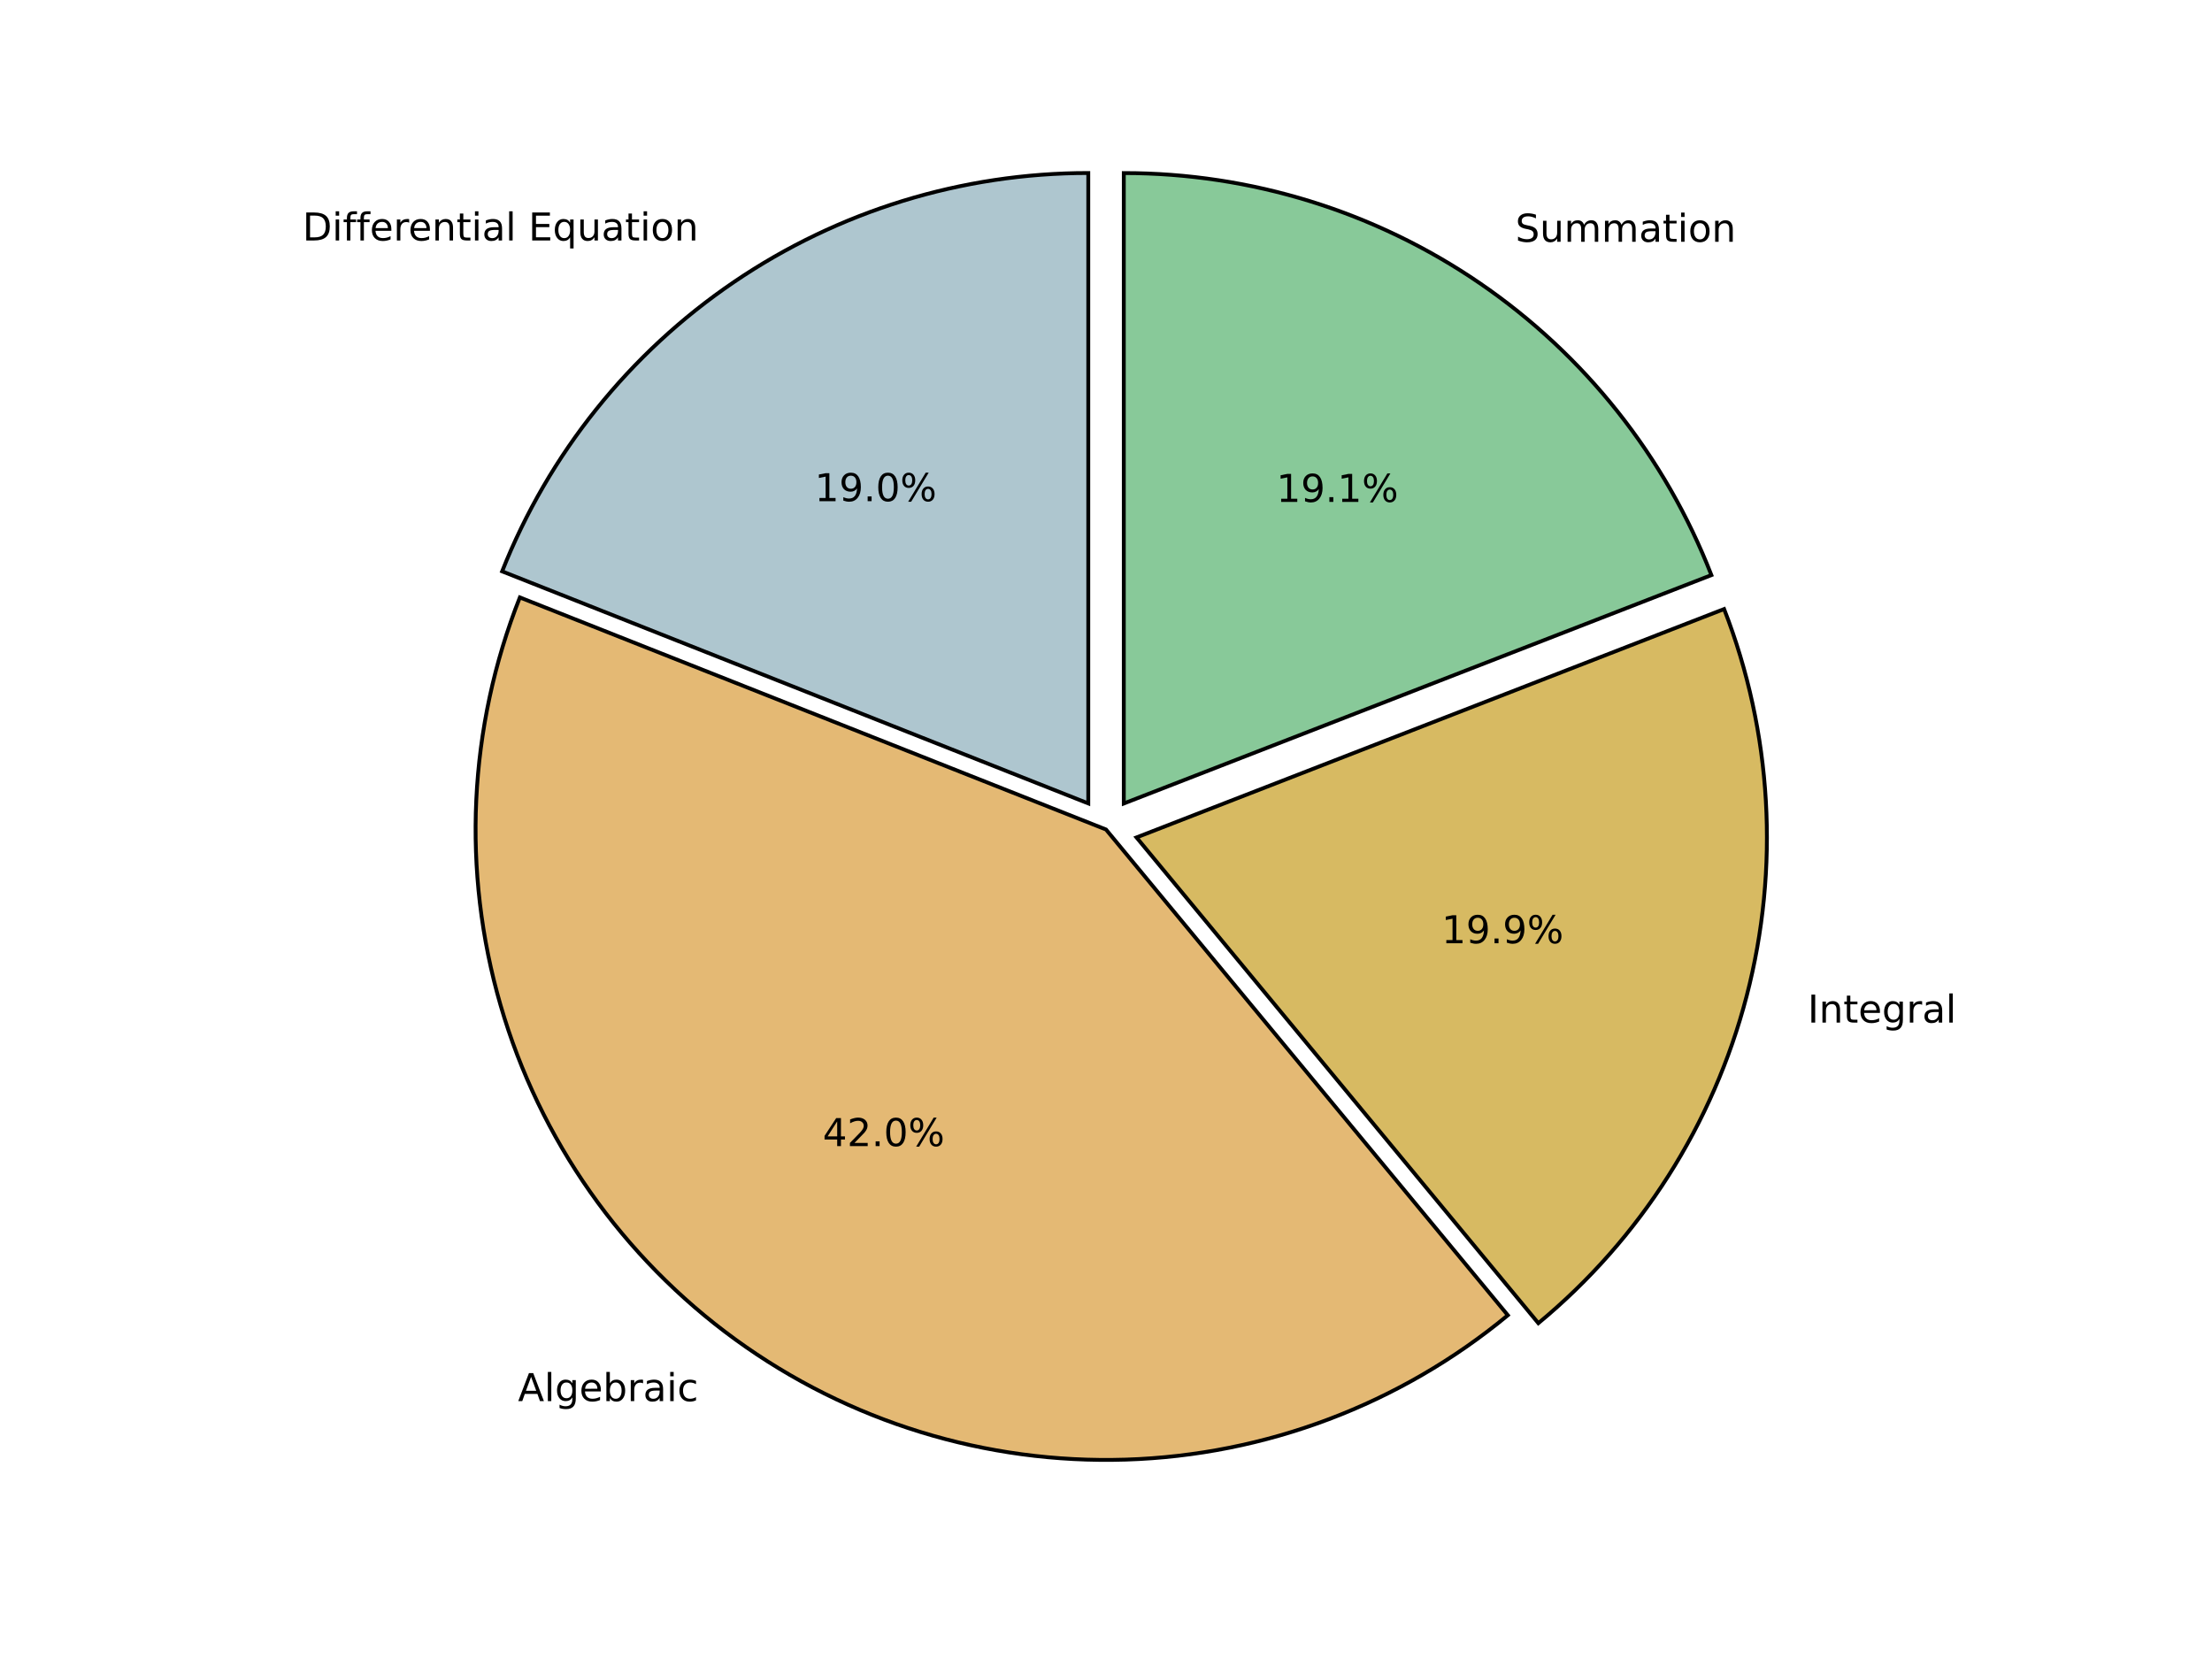
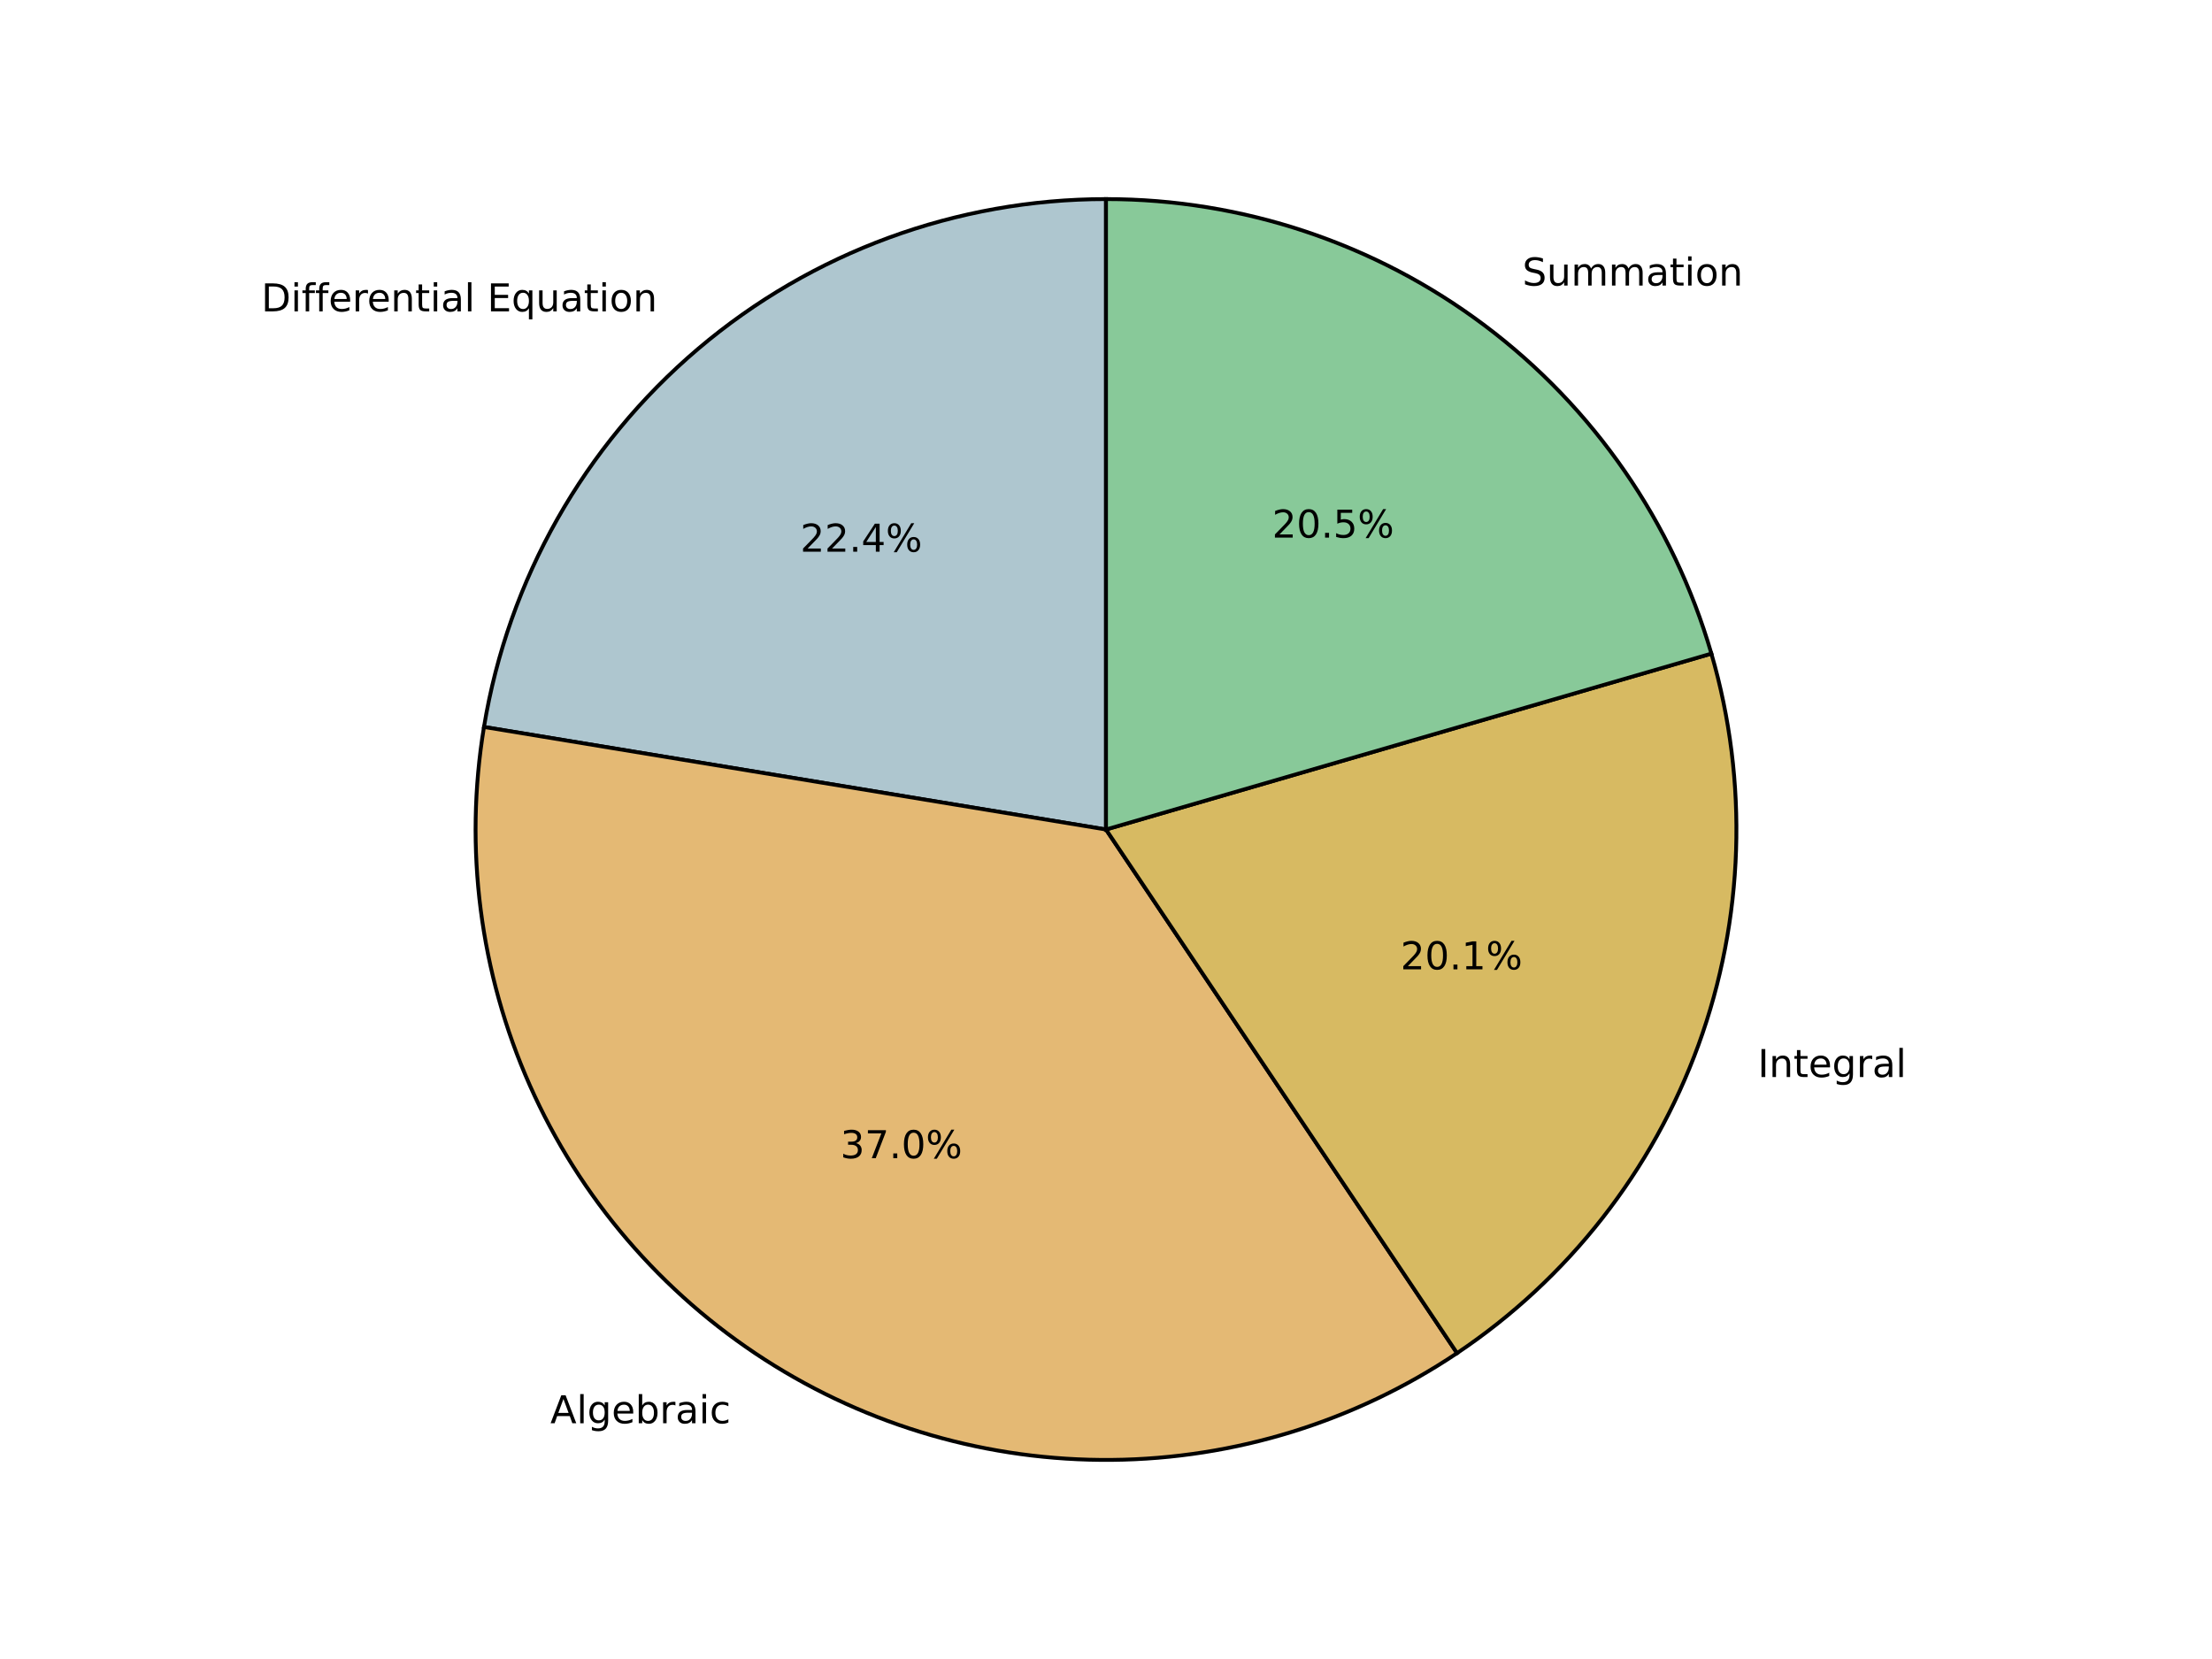
<svg xmlns="http://www.w3.org/2000/svg" xmlns:xlink="http://www.w3.org/1999/xlink" width="576pt" height="432pt" viewBox="0 0 576 432" version="1.1">
  <defs>
    <style type="text/css">*{stroke-linejoin: round; stroke-linecap: butt}</style>
  </defs>
  <g id="figure_1">
    <g id="patch_1">
      <path d="M 0 432  L 576 432  L 576 0  L 0 0  z " style="fill: #ffffff" />
    </g>
    <g id="axes_1">
      <g id="patch_2">
-         <path d="M 283.386 45.051  C 250.483 45.051 218.328 54.944 191.115 73.438  C 163.901 91.932 142.867 118.188 130.754 148.78  L 283.386 209.211  z " style="fill: #aec6cf; stroke: #000000; stroke-linejoin: miter" />
+         <path d="M 288 51.84  C 249.1 51.84 211.438 65.667 181.779 90.837  C 152.12 116.008 132.352 150.919 126.026 189.301  L 288 216  z " style="fill: #aec6cf; stroke: #000000; stroke-linejoin: miter" />
      </g>
      <g id="patch_3">
-         <path d="M 135.368 155.569  C 121.959 189.436 120.196 226.821 130.358 261.799  C 140.52 296.778 162.041 327.398 191.509 348.808  C 220.977 370.218 256.75 381.223 293.156 380.079  C 329.563 378.935 364.574 365.705 392.64 342.487  L 288 216  z " style="fill: #e4b974; stroke: #000000; stroke-linejoin: miter" />
+         <path d="M 126.026 189.301  C 120.817 220.9 124.967 253.343 137.963 282.613  C 150.958 311.883 172.238 336.72 199.17 354.049  C 226.101 371.379 257.524 380.455 289.547 380.153  C 321.571 379.851 352.817 370.185 379.417 352.351  L 288 216  z " style="fill: #e4b974; stroke: #000000; stroke-linejoin: miter" />
      </g>
      <g id="patch_4">
-         <path d="M 400.583 344.554  C 427.155 322.572 446.136 292.766 454.817 259.39  C 463.498 226.015 461.446 190.738 448.952 158.595  L 295.944 218.066  z " style="fill: #d7ba62; stroke: #000000; stroke-linejoin: miter" />
+         <path d="M 379.417 352.351  C 408.353 332.95 430.376 304.833 442.28 272.092  C 454.183 239.351 455.361 203.655 445.642 170.201  L 288 216  z " style="fill: #d7ba62; stroke: #000000; stroke-linejoin: miter" />
      </g>
      <g id="patch_5">
-         <path d="M 445.644 149.755  C 433.66 118.923 412.633 92.422 385.333 73.743  C 358.032 55.064 325.714 45.066 292.635 45.066  L 292.635 209.226  z " style="fill: #88c999; stroke: #000000; stroke-linejoin: miter" />
+         <path d="M 445.642 170.201  C 435.726 136.069 414.988 106.064 386.565 84.724  C 358.142 63.383 323.543 51.84 288 51.84  L 288 216  z " style="fill: #88c999; stroke: #000000; stroke-linejoin: miter" />
      </g>
      <g id="matplotlib.axis_1" />
      <g id="matplotlib.axis_2" />
      <g id="text_1">
-         <g transform="translate(78.7689 62.6198) scale(0.1 -0.1)">
+         <g transform="translate(68.03847 81.08056) scale(0.1 -0.1)">
          <defs>
            <path id="DejaVuSans-44" d="M 1259 4147  L 1259 519  L 2022 519  Q 2988 519 3436 956  Q 3884 1394 3884 2338  Q 3884 3275 3436 3711  Q 2988 4147 2022 4147  L 1259 4147  z M 628 4666  L 1925 4666  Q 3281 4666 3915 4102  Q 4550 3538 4550 2338  Q 4550 1131 3912 565  Q 3275 0 1925 0  L 628 0  L 628 4666  z " transform="scale(0.015625)" />
            <path id="DejaVuSans-69" d="M 603 3500  L 1178 3500  L 1178 0  L 603 0  L 603 3500  z M 603 4863  L 1178 4863  L 1178 4134  L 603 4134  L 603 4863  z " transform="scale(0.015625)" />
            <path id="DejaVuSans-66" d="M 2375 4863  L 2375 4384  L 1825 4384  Q 1516 4384 1395 4259  Q 1275 4134 1275 3809  L 1275 3500  L 2222 3500  L 2222 3053  L 1275 3053  L 1275 0  L 697 0  L 697 3053  L 147 3053  L 147 3500  L 697 3500  L 697 3744  Q 697 4328 969 4595  Q 1241 4863 1831 4863  L 2375 4863  z " transform="scale(0.015625)" />
            <path id="DejaVuSans-65" d="M 3597 1894  L 3597 1613  L 953 1613  Q 991 1019 1311 708  Q 1631 397 2203 397  Q 2534 397 2845 478  Q 3156 559 3463 722  L 3463 178  Q 3153 47 2828 -22  Q 2503 -91 2169 -91  Q 1331 -91 842 396  Q 353 884 353 1716  Q 353 2575 817 3079  Q 1281 3584 2069 3584  Q 2775 3584 3186 3129  Q 3597 2675 3597 1894  z M 3022 2063  Q 3016 2534 2758 2815  Q 2500 3097 2075 3097  Q 1594 3097 1305 2825  Q 1016 2553 972 2059  L 3022 2063  z " transform="scale(0.015625)" />
            <path id="DejaVuSans-72" d="M 2631 2963  Q 2534 3019 2420 3045  Q 2306 3072 2169 3072  Q 1681 3072 1420 2755  Q 1159 2438 1159 1844  L 1159 0  L 581 0  L 581 3500  L 1159 3500  L 1159 2956  Q 1341 3275 1631 3429  Q 1922 3584 2338 3584  Q 2397 3584 2469 3576  Q 2541 3569 2628 3553  L 2631 2963  z " transform="scale(0.015625)" />
            <path id="DejaVuSans-6e" d="M 3513 2113  L 3513 0  L 2938 0  L 2938 2094  Q 2938 2591 2744 2837  Q 2550 3084 2163 3084  Q 1697 3084 1428 2787  Q 1159 2491 1159 1978  L 1159 0  L 581 0  L 581 3500  L 1159 3500  L 1159 2956  Q 1366 3272 1645 3428  Q 1925 3584 2291 3584  Q 2894 3584 3203 3211  Q 3513 2838 3513 2113  z " transform="scale(0.015625)" />
            <path id="DejaVuSans-74" d="M 1172 4494  L 1172 3500  L 2356 3500  L 2356 3053  L 1172 3053  L 1172 1153  Q 1172 725 1289 603  Q 1406 481 1766 481  L 2356 481  L 2356 0  L 1766 0  Q 1100 0 847 248  Q 594 497 594 1153  L 594 3053  L 172 3053  L 172 3500  L 594 3500  L 594 4494  L 1172 4494  z " transform="scale(0.015625)" />
            <path id="DejaVuSans-61" d="M 2194 1759  Q 1497 1759 1228 1600  Q 959 1441 959 1056  Q 959 750 1161 570  Q 1363 391 1709 391  Q 2188 391 2477 730  Q 2766 1069 2766 1631  L 2766 1759  L 2194 1759  z M 3341 1997  L 3341 0  L 2766 0  L 2766 531  Q 2569 213 2275 61  Q 1981 -91 1556 -91  Q 1019 -91 701 211  Q 384 513 384 1019  Q 384 1609 779 1909  Q 1175 2209 1959 2209  L 2766 2209  L 2766 2266  Q 2766 2663 2505 2880  Q 2244 3097 1772 3097  Q 1472 3097 1187 3025  Q 903 2953 641 2809  L 641 3341  Q 956 3463 1253 3523  Q 1550 3584 1831 3584  Q 2591 3584 2966 3190  Q 3341 2797 3341 1997  z " transform="scale(0.015625)" />
            <path id="DejaVuSans-6c" d="M 603 4863  L 1178 4863  L 1178 0  L 603 0  L 603 4863  z " transform="scale(0.015625)" />
            <path id="DejaVuSans-20" transform="scale(0.015625)" />
            <path id="DejaVuSans-45" d="M 628 4666  L 3578 4666  L 3578 4134  L 1259 4134  L 1259 2753  L 3481 2753  L 3481 2222  L 1259 2222  L 1259 531  L 3634 531  L 3634 0  L 628 0  L 628 4666  z " transform="scale(0.015625)" />
            <path id="DejaVuSans-71" d="M 947 1747  Q 947 1113 1208 752  Q 1469 391 1925 391  Q 2381 391 2643 752  Q 2906 1113 2906 1747  Q 2906 2381 2643 2742  Q 2381 3103 1925 3103  Q 1469 3103 1208 2742  Q 947 2381 947 1747  z M 2906 525  Q 2725 213 2448 61  Q 2172 -91 1784 -91  Q 1150 -91 751 415  Q 353 922 353 1747  Q 353 2572 751 3078  Q 1150 3584 1784 3584  Q 2172 3584 2448 3432  Q 2725 3281 2906 2969  L 2906 3500  L 3481 3500  L 3481 -1331  L 2906 -1331  L 2906 525  z " transform="scale(0.015625)" />
            <path id="DejaVuSans-75" d="M 544 1381  L 544 3500  L 1119 3500  L 1119 1403  Q 1119 906 1312 657  Q 1506 409 1894 409  Q 2359 409 2629 706  Q 2900 1003 2900 1516  L 2900 3500  L 3475 3500  L 3475 0  L 2900 0  L 2900 538  Q 2691 219 2414 64  Q 2138 -91 1772 -91  Q 1169 -91 856 284  Q 544 659 544 1381  z M 1991 3584  L 1991 3584  z " transform="scale(0.015625)" />
            <path id="DejaVuSans-6f" d="M 1959 3097  Q 1497 3097 1228 2736  Q 959 2375 959 1747  Q 959 1119 1226 758  Q 1494 397 1959 397  Q 2419 397 2687 759  Q 2956 1122 2956 1747  Q 2956 2369 2687 2733  Q 2419 3097 1959 3097  z M 1959 3584  Q 2709 3584 3137 3096  Q 3566 2609 3566 1747  Q 3566 888 3137 398  Q 2709 -91 1959 -91  Q 1206 -91 779 398  Q 353 888 353 1747  Q 353 2609 779 3096  Q 1206 3584 1959 3584  z " transform="scale(0.015625)" />
          </defs>
          <use xlink:href="#DejaVuSans-44" />
          <use xlink:href="#DejaVuSans-69" transform="translate(77.00195 0)" />
          <use xlink:href="#DejaVuSans-66" transform="translate(104.7852 0)" />
          <use xlink:href="#DejaVuSans-66" transform="translate(139.9902 0)" />
          <use xlink:href="#DejaVuSans-65" transform="translate(175.1953 0)" />
          <use xlink:href="#DejaVuSans-72" transform="translate(236.7188 0)" />
          <use xlink:href="#DejaVuSans-65" transform="translate(275.582 0)" />
          <use xlink:href="#DejaVuSans-6e" transform="translate(337.1055 0)" />
          <use xlink:href="#DejaVuSans-74" transform="translate(400.4844 0)" />
          <use xlink:href="#DejaVuSans-69" transform="translate(439.6934 0)" />
          <use xlink:href="#DejaVuSans-61" transform="translate(467.4766 0)" />
          <use xlink:href="#DejaVuSans-6c" transform="translate(528.7559 0)" />
          <use xlink:href="#DejaVuSans-20" transform="translate(556.5391 0)" />
          <use xlink:href="#DejaVuSans-45" transform="translate(588.3262 0)" />
          <use xlink:href="#DejaVuSans-71" transform="translate(651.5098 0)" />
          <use xlink:href="#DejaVuSans-75" transform="translate(714.9863 0)" />
          <use xlink:href="#DejaVuSans-61" transform="translate(778.3652 0)" />
          <use xlink:href="#DejaVuSans-74" transform="translate(839.6445 0)" />
          <use xlink:href="#DejaVuSans-69" transform="translate(878.8535 0)" />
          <use xlink:href="#DejaVuSans-6f" transform="translate(906.6367 0)" />
          <use xlink:href="#DejaVuSans-6e" transform="translate(967.8184 0)" />
        </g>
      </g>
      <g id="text_2">
-         <g transform="translate(212.1399 130.5066) scale(0.1 -0.1)">
+         <g transform="translate(208.384 143.6618) scale(0.1 -0.1)">
          <defs>
-             <path id="DejaVuSans-31" d="M 794 531  L 1825 531  L 1825 4091  L 703 3866  L 703 4441  L 1819 4666  L 2450 4666  L 2450 531  L 3481 531  L 3481 0  L 794 0  L 794 531  z " transform="scale(0.015625)" />
-             <path id="DejaVuSans-39" d="M 703 97  L 703 672  Q 941 559 1184 500  Q 1428 441 1663 441  Q 2288 441 2617 861  Q 2947 1281 2994 2138  Q 2813 1869 2534 1725  Q 2256 1581 1919 1581  Q 1219 1581 811 2004  Q 403 2428 403 3163  Q 403 3881 828 4315  Q 1253 4750 1959 4750  Q 2769 4750 3195 4129  Q 3622 3509 3622 2328  Q 3622 1225 3098 567  Q 2575 -91 1691 -91  Q 1453 -91 1209 -44  Q 966 3 703 97  z M 1959 2075  Q 2384 2075 2632 2365  Q 2881 2656 2881 3163  Q 2881 3666 2632 3958  Q 2384 4250 1959 4250  Q 1534 4250 1286 3958  Q 1038 3666 1038 3163  Q 1038 2656 1286 2365  Q 1534 2075 1959 2075  z " transform="scale(0.015625)" />
+             <path id="DejaVuSans-32" d="M 1228 531  L 3431 531  L 3431 0  L 469 0  L 469 531  Q 828 903 1448 1529  Q 2069 2156 2228 2338  Q 2531 2678 2651 2914  Q 2772 3150 2772 3378  Q 2772 3750 2511 3984  Q 2250 4219 1831 4219  Q 1534 4219 1204 4116  Q 875 4013 500 3803  L 500 4441  Q 881 4594 1212 4672  Q 1544 4750 1819 4750  Q 2544 4750 2975 4387  Q 3406 4025 3406 3419  Q 3406 3131 3298 2873  Q 3191 2616 2906 2266  Q 2828 2175 2409 1742  Q 1991 1309 1228 531  z " transform="scale(0.015625)" />
            <path id="DejaVuSans-2e" d="M 684 794  L 1344 794  L 1344 0  L 684 0  L 684 794  z " transform="scale(0.015625)" />
-             <path id="DejaVuSans-30" d="M 2034 4250  Q 1547 4250 1301 3770  Q 1056 3291 1056 2328  Q 1056 1369 1301 889  Q 1547 409 2034 409  Q 2525 409 2770 889  Q 3016 1369 3016 2328  Q 3016 3291 2770 3770  Q 2525 4250 2034 4250  z M 2034 4750  Q 2819 4750 3233 4129  Q 3647 3509 3647 2328  Q 3647 1150 3233 529  Q 2819 -91 2034 -91  Q 1250 -91 836 529  Q 422 1150 422 2328  Q 422 3509 836 4129  Q 1250 4750 2034 4750  z " transform="scale(0.015625)" />
+             <path id="DejaVuSans-34" d="M 2419 4116  L 825 1625  L 2419 1625  L 2419 4116  z M 2253 4666  L 3047 4666  L 3047 1625  L 3713 1625  L 3713 1100  L 3047 1100  L 3047 0  L 2419 0  L 2419 1100  L 313 1100  L 313 1709  L 2253 4666  z " transform="scale(0.015625)" />
            <path id="DejaVuSans-25" d="M 4653 2053  Q 4381 2053 4226 1822  Q 4072 1591 4072 1178  Q 4072 772 4226 539  Q 4381 306 4653 306  Q 4919 306 5073 539  Q 5228 772 5228 1178  Q 5228 1588 5073 1820  Q 4919 2053 4653 2053  z M 4653 2450  Q 5147 2450 5437 2106  Q 5728 1763 5728 1178  Q 5728 594 5436 251  Q 5144 -91 4653 -91  Q 4153 -91 3862 251  Q 3572 594 3572 1178  Q 3572 1766 3864 2108  Q 4156 2450 4653 2450  z M 1428 4353  Q 1159 4353 1004 4120  Q 850 3888 850 3481  Q 850 3069 1003 2837  Q 1156 2606 1428 2606  Q 1700 2606 1854 2837  Q 2009 3069 2009 3481  Q 2009 3884 1853 4118  Q 1697 4353 1428 4353  z M 4250 4750  L 4750 4750  L 1831 -91  L 1331 -91  L 4250 4750  z M 1428 4750  Q 1922 4750 2215 4408  Q 2509 4066 2509 3481  Q 2509 2891 2217 2550  Q 1925 2209 1428 2209  Q 931 2209 642 2551  Q 353 2894 353 3481  Q 353 4063 643 4406  Q 934 4750 1428 4750  z " transform="scale(0.015625)" />
          </defs>
-           <use xlink:href="#DejaVuSans-31" />
-           <use xlink:href="#DejaVuSans-39" transform="translate(63.62305 0)" />
+           <use xlink:href="#DejaVuSans-32" />
+           <use xlink:href="#DejaVuSans-32" transform="translate(63.62305 0)" />
          <use xlink:href="#DejaVuSans-2e" transform="translate(127.2461 0)" />
-           <use xlink:href="#DejaVuSans-30" transform="translate(159.0332 0)" />
+           <use xlink:href="#DejaVuSans-34" transform="translate(159.0332 0)" />
          <use xlink:href="#DejaVuSans-25" transform="translate(222.6562 0)" />
        </g>
      </g>
      <g id="text_3">
-         <g transform="translate(134.8757 364.8484) scale(0.1 -0.1)">
+         <g transform="translate(143.3021 370.6138) scale(0.1 -0.1)">
          <defs>
            <path id="DejaVuSans-41" d="M 2188 4044  L 1331 1722  L 3047 1722  L 2188 4044  z M 1831 4666  L 2547 4666  L 4325 0  L 3669 0  L 3244 1197  L 1141 1197  L 716 0  L 50 0  L 1831 4666  z " transform="scale(0.015625)" />
            <path id="DejaVuSans-67" d="M 2906 1791  Q 2906 2416 2648 2759  Q 2391 3103 1925 3103  Q 1463 3103 1205 2759  Q 947 2416 947 1791  Q 947 1169 1205 825  Q 1463 481 1925 481  Q 2391 481 2648 825  Q 2906 1169 2906 1791  z M 3481 434  Q 3481 -459 3084 -895  Q 2688 -1331 1869 -1331  Q 1566 -1331 1297 -1286  Q 1028 -1241 775 -1147  L 775 -588  Q 1028 -725 1275 -790  Q 1522 -856 1778 -856  Q 2344 -856 2625 -561  Q 2906 -266 2906 331  L 2906 616  Q 2728 306 2450 153  Q 2172 0 1784 0  Q 1141 0 747 490  Q 353 981 353 1791  Q 353 2603 747 3093  Q 1141 3584 1784 3584  Q 2172 3584 2450 3431  Q 2728 3278 2906 2969  L 2906 3500  L 3481 3500  L 3481 434  z " transform="scale(0.015625)" />
            <path id="DejaVuSans-62" d="M 3116 1747  Q 3116 2381 2855 2742  Q 2594 3103 2138 3103  Q 1681 3103 1420 2742  Q 1159 2381 1159 1747  Q 1159 1113 1420 752  Q 1681 391 2138 391  Q 2594 391 2855 752  Q 3116 1113 3116 1747  z M 1159 2969  Q 1341 3281 1617 3432  Q 1894 3584 2278 3584  Q 2916 3584 3314 3078  Q 3713 2572 3713 1747  Q 3713 922 3314 415  Q 2916 -91 2278 -91  Q 1894 -91 1617 61  Q 1341 213 1159 525  L 1159 0  L 581 0  L 581 4863  L 1159 4863  L 1159 2969  z " transform="scale(0.015625)" />
            <path id="DejaVuSans-63" d="M 3122 3366  L 3122 2828  Q 2878 2963 2633 3030  Q 2388 3097 2138 3097  Q 1578 3097 1268 2742  Q 959 2388 959 1747  Q 959 1106 1268 751  Q 1578 397 2138 397  Q 2388 397 2633 464  Q 2878 531 3122 666  L 3122 134  Q 2881 22 2623 -34  Q 2366 -91 2075 -91  Q 1284 -91 818 406  Q 353 903 353 1747  Q 353 2603 823 3093  Q 1294 3584 2113 3584  Q 2378 3584 2631 3529  Q 2884 3475 3122 3366  z " transform="scale(0.015625)" />
          </defs>
          <use xlink:href="#DejaVuSans-41" />
          <use xlink:href="#DejaVuSans-6c" transform="translate(68.4082 0)" />
          <use xlink:href="#DejaVuSans-67" transform="translate(96.19141 0)" />
          <use xlink:href="#DejaVuSans-65" transform="translate(159.668 0)" />
          <use xlink:href="#DejaVuSans-62" transform="translate(221.1914 0)" />
          <use xlink:href="#DejaVuSans-72" transform="translate(284.668 0)" />
          <use xlink:href="#DejaVuSans-61" transform="translate(325.7812 0)" />
          <use xlink:href="#DejaVuSans-69" transform="translate(387.0605 0)" />
          <use xlink:href="#DejaVuSans-63" transform="translate(414.8438 0)" />
        </g>
      </g>
      <g id="text_4">
-         <g transform="translate(214.2219 298.4443) scale(0.1 -0.1)">
+         <g transform="translate(218.8181 301.5891) scale(0.1 -0.1)">
          <defs>
-             <path id="DejaVuSans-34" d="M 2419 4116  L 825 1625  L 2419 1625  L 2419 4116  z M 2253 4666  L 3047 4666  L 3047 1625  L 3713 1625  L 3713 1100  L 3047 1100  L 3047 0  L 2419 0  L 2419 1100  L 313 1100  L 313 1709  L 2253 4666  z " transform="scale(0.015625)" />
-             <path id="DejaVuSans-32" d="M 1228 531  L 3431 531  L 3431 0  L 469 0  L 469 531  Q 828 903 1448 1529  Q 2069 2156 2228 2338  Q 2531 2678 2651 2914  Q 2772 3150 2772 3378  Q 2772 3750 2511 3984  Q 2250 4219 1831 4219  Q 1534 4219 1204 4116  Q 875 4013 500 3803  L 500 4441  Q 881 4594 1212 4672  Q 1544 4750 1819 4750  Q 2544 4750 2975 4387  Q 3406 4025 3406 3419  Q 3406 3131 3298 2873  Q 3191 2616 2906 2266  Q 2828 2175 2409 1742  Q 1991 1309 1228 531  z " transform="scale(0.015625)" />
+             <path id="DejaVuSans-33" d="M 2597 2516  Q 3050 2419 3304 2112  Q 3559 1806 3559 1356  Q 3559 666 3084 287  Q 2609 -91 1734 -91  Q 1441 -91 1130 -33  Q 819 25 488 141  L 488 750  Q 750 597 1062 519  Q 1375 441 1716 441  Q 2309 441 2620 675  Q 2931 909 2931 1356  Q 2931 1769 2642 2001  Q 2353 2234 1838 2234  L 1294 2234  L 1294 2753  L 1863 2753  Q 2328 2753 2575 2939  Q 2822 3125 2822 3475  Q 2822 3834 2567 4026  Q 2313 4219 1838 4219  Q 1578 4219 1281 4162  Q 984 4106 628 3988  L 628 4550  Q 988 4650 1302 4700  Q 1616 4750 1894 4750  Q 2613 4750 3031 4423  Q 3450 4097 3450 3541  Q 3450 3153 3228 2886  Q 3006 2619 2597 2516  z " transform="scale(0.015625)" />
+             <path id="DejaVuSans-37" d="M 525 4666  L 3525 4666  L 3525 4397  L 1831 0  L 1172 0  L 2766 4134  L 525 4134  L 525 4666  z " transform="scale(0.015625)" />
+             <path id="DejaVuSans-30" d="M 2034 4250  Q 1547 4250 1301 3770  Q 1056 3291 1056 2328  Q 1056 1369 1301 889  Q 1547 409 2034 409  Q 2525 409 2770 889  Q 3016 1369 3016 2328  Q 3016 3291 2770 3770  Q 2525 4250 2034 4250  z M 2034 4750  Q 2819 4750 3233 4129  Q 3647 3509 3647 2328  Q 3647 1150 3233 529  Q 2819 -91 2034 -91  Q 1250 -91 836 529  Q 422 1150 422 2328  Q 422 3509 836 4129  Q 1250 4750 2034 4750  z " transform="scale(0.015625)" />
          </defs>
-           <use xlink:href="#DejaVuSans-34" />
-           <use xlink:href="#DejaVuSans-32" transform="translate(63.62305 0)" />
+           <use xlink:href="#DejaVuSans-33" />
+           <use xlink:href="#DejaVuSans-37" transform="translate(63.62305 0)" />
          <use xlink:href="#DejaVuSans-2e" transform="translate(127.2461 0)" />
          <use xlink:href="#DejaVuSans-30" transform="translate(159.0332 0)" />
          <use xlink:href="#DejaVuSans-25" transform="translate(222.6562 0)" />
        </g>
      </g>
      <g id="text_5">
-         <g transform="translate(470.7046 266.2823) scale(0.1 -0.1)">
+         <g transform="translate(457.7075 280.4608) scale(0.1 -0.1)">
          <defs>
            <path id="DejaVuSans-49" d="M 628 4666  L 1259 4666  L 1259 0  L 628 0  L 628 4666  z " transform="scale(0.015625)" />
          </defs>
          <use xlink:href="#DejaVuSans-49" />
          <use xlink:href="#DejaVuSans-6e" transform="translate(29.49219 0)" />
          <use xlink:href="#DejaVuSans-74" transform="translate(92.87109 0)" />
          <use xlink:href="#DejaVuSans-65" transform="translate(132.0801 0)" />
          <use xlink:href="#DejaVuSans-67" transform="translate(193.6035 0)" />
          <use xlink:href="#DejaVuSans-72" transform="translate(257.0801 0)" />
          <use xlink:href="#DejaVuSans-61" transform="translate(298.1934 0)" />
          <use xlink:href="#DejaVuSans-6c" transform="translate(359.4727 0)" />
        </g>
      </g>
      <g id="text_6">
-         <g transform="translate(375.3842 245.6201) scale(0.1 -0.1)">
-           <use xlink:href="#DejaVuSans-31" />
-           <use xlink:href="#DejaVuSans-39" transform="translate(63.62305 0)" />
+         <g transform="translate(364.6841 252.4147) scale(0.1 -0.1)">
+           <defs>
+             <path id="DejaVuSans-31" d="M 794 531  L 1825 531  L 1825 4091  L 703 3866  L 703 4441  L 1819 4666  L 2450 4666  L 2450 531  L 3481 531  L 3481 0  L 794 0  L 794 531  z " transform="scale(0.015625)" />
+           </defs>
+           <use xlink:href="#DejaVuSans-32" />
+           <use xlink:href="#DejaVuSans-30" transform="translate(63.62305 0)" />
          <use xlink:href="#DejaVuSans-2e" transform="translate(127.2461 0)" />
-           <use xlink:href="#DejaVuSans-39" transform="translate(159.0332 0)" />
+           <use xlink:href="#DejaVuSans-31" transform="translate(159.0332 0)" />
          <use xlink:href="#DejaVuSans-25" transform="translate(222.6562 0)" />
        </g>
      </g>
      <g id="text_7">
-         <g transform="translate(394.6024 62.95394) scale(0.1 -0.1)">
+         <g transform="translate(396.4215 74.35551) scale(0.1 -0.1)">
          <defs>
            <path id="DejaVuSans-53" d="M 3425 4513  L 3425 3897  Q 3066 4069 2747 4153  Q 2428 4238 2131 4238  Q 1616 4238 1336 4038  Q 1056 3838 1056 3469  Q 1056 3159 1242 3001  Q 1428 2844 1947 2747  L 2328 2669  Q 3034 2534 3370 2195  Q 3706 1856 3706 1288  Q 3706 609 3251 259  Q 2797 -91 1919 -91  Q 1588 -91 1214 -16  Q 841 59 441 206  L 441 856  Q 825 641 1194 531  Q 1563 422 1919 422  Q 2459 422 2753 634  Q 3047 847 3047 1241  Q 3047 1584 2836 1778  Q 2625 1972 2144 2069  L 1759 2144  Q 1053 2284 737 2584  Q 422 2884 422 3419  Q 422 4038 858 4394  Q 1294 4750 2059 4750  Q 2388 4750 2728 4690  Q 3069 4631 3425 4513  z " transform="scale(0.015625)" />
            <path id="DejaVuSans-6d" d="M 3328 2828  Q 3544 3216 3844 3400  Q 4144 3584 4550 3584  Q 5097 3584 5394 3201  Q 5691 2819 5691 2113  L 5691 0  L 5113 0  L 5113 2094  Q 5113 2597 4934 2840  Q 4756 3084 4391 3084  Q 3944 3084 3684 2787  Q 3425 2491 3425 1978  L 3425 0  L 2847 0  L 2847 2094  Q 2847 2600 2669 2842  Q 2491 3084 2119 3084  Q 1678 3084 1418 2786  Q 1159 2488 1159 1978  L 1159 0  L 581 0  L 581 3500  L 1159 3500  L 1159 2956  Q 1356 3278 1631 3431  Q 1906 3584 2284 3584  Q 2666 3584 2933 3390  Q 3200 3197 3328 2828  z " transform="scale(0.015625)" />
          </defs>
          <use xlink:href="#DejaVuSans-53" />
          <use xlink:href="#DejaVuSans-75" transform="translate(63.47656 0)" />
          <use xlink:href="#DejaVuSans-6d" transform="translate(126.8555 0)" />
          <use xlink:href="#DejaVuSans-6d" transform="translate(224.2676 0)" />
          <use xlink:href="#DejaVuSans-61" transform="translate(321.6797 0)" />
          <use xlink:href="#DejaVuSans-74" transform="translate(382.959 0)" />
          <use xlink:href="#DejaVuSans-69" transform="translate(422.168 0)" />
          <use xlink:href="#DejaVuSans-6f" transform="translate(449.9512 0)" />
          <use xlink:href="#DejaVuSans-6e" transform="translate(511.1328 0)" />
        </g>
      </g>
      <g id="text_8">
-         <g transform="translate(332.3699 130.6954) scale(0.1 -0.1)">
-           <use xlink:href="#DejaVuSans-31" />
-           <use xlink:href="#DejaVuSans-39" transform="translate(63.62305 0)" />
+         <g transform="translate(331.2554 139.9936) scale(0.1 -0.1)">
+           <defs>
+             <path id="DejaVuSans-35" d="M 691 4666  L 3169 4666  L 3169 4134  L 1269 4134  L 1269 2991  Q 1406 3038 1543 3061  Q 1681 3084 1819 3084  Q 2600 3084 3056 2656  Q 3513 2228 3513 1497  Q 3513 744 3044 326  Q 2575 -91 1722 -91  Q 1428 -91 1123 -41  Q 819 9 494 109  L 494 744  Q 775 591 1075 516  Q 1375 441 1709 441  Q 2250 441 2565 725  Q 2881 1009 2881 1497  Q 2881 1984 2565 2268  Q 2250 2553 1709 2553  Q 1456 2553 1204 2497  Q 953 2441 691 2322  L 691 4666  z " transform="scale(0.015625)" />
+           </defs>
+           <use xlink:href="#DejaVuSans-32" />
+           <use xlink:href="#DejaVuSans-30" transform="translate(63.62305 0)" />
          <use xlink:href="#DejaVuSans-2e" transform="translate(127.2461 0)" />
-           <use xlink:href="#DejaVuSans-31" transform="translate(159.0332 0)" />
+           <use xlink:href="#DejaVuSans-35" transform="translate(159.0332 0)" />
          <use xlink:href="#DejaVuSans-25" transform="translate(222.6562 0)" />
        </g>
      </g>
    </g>
  </g>
</svg>
